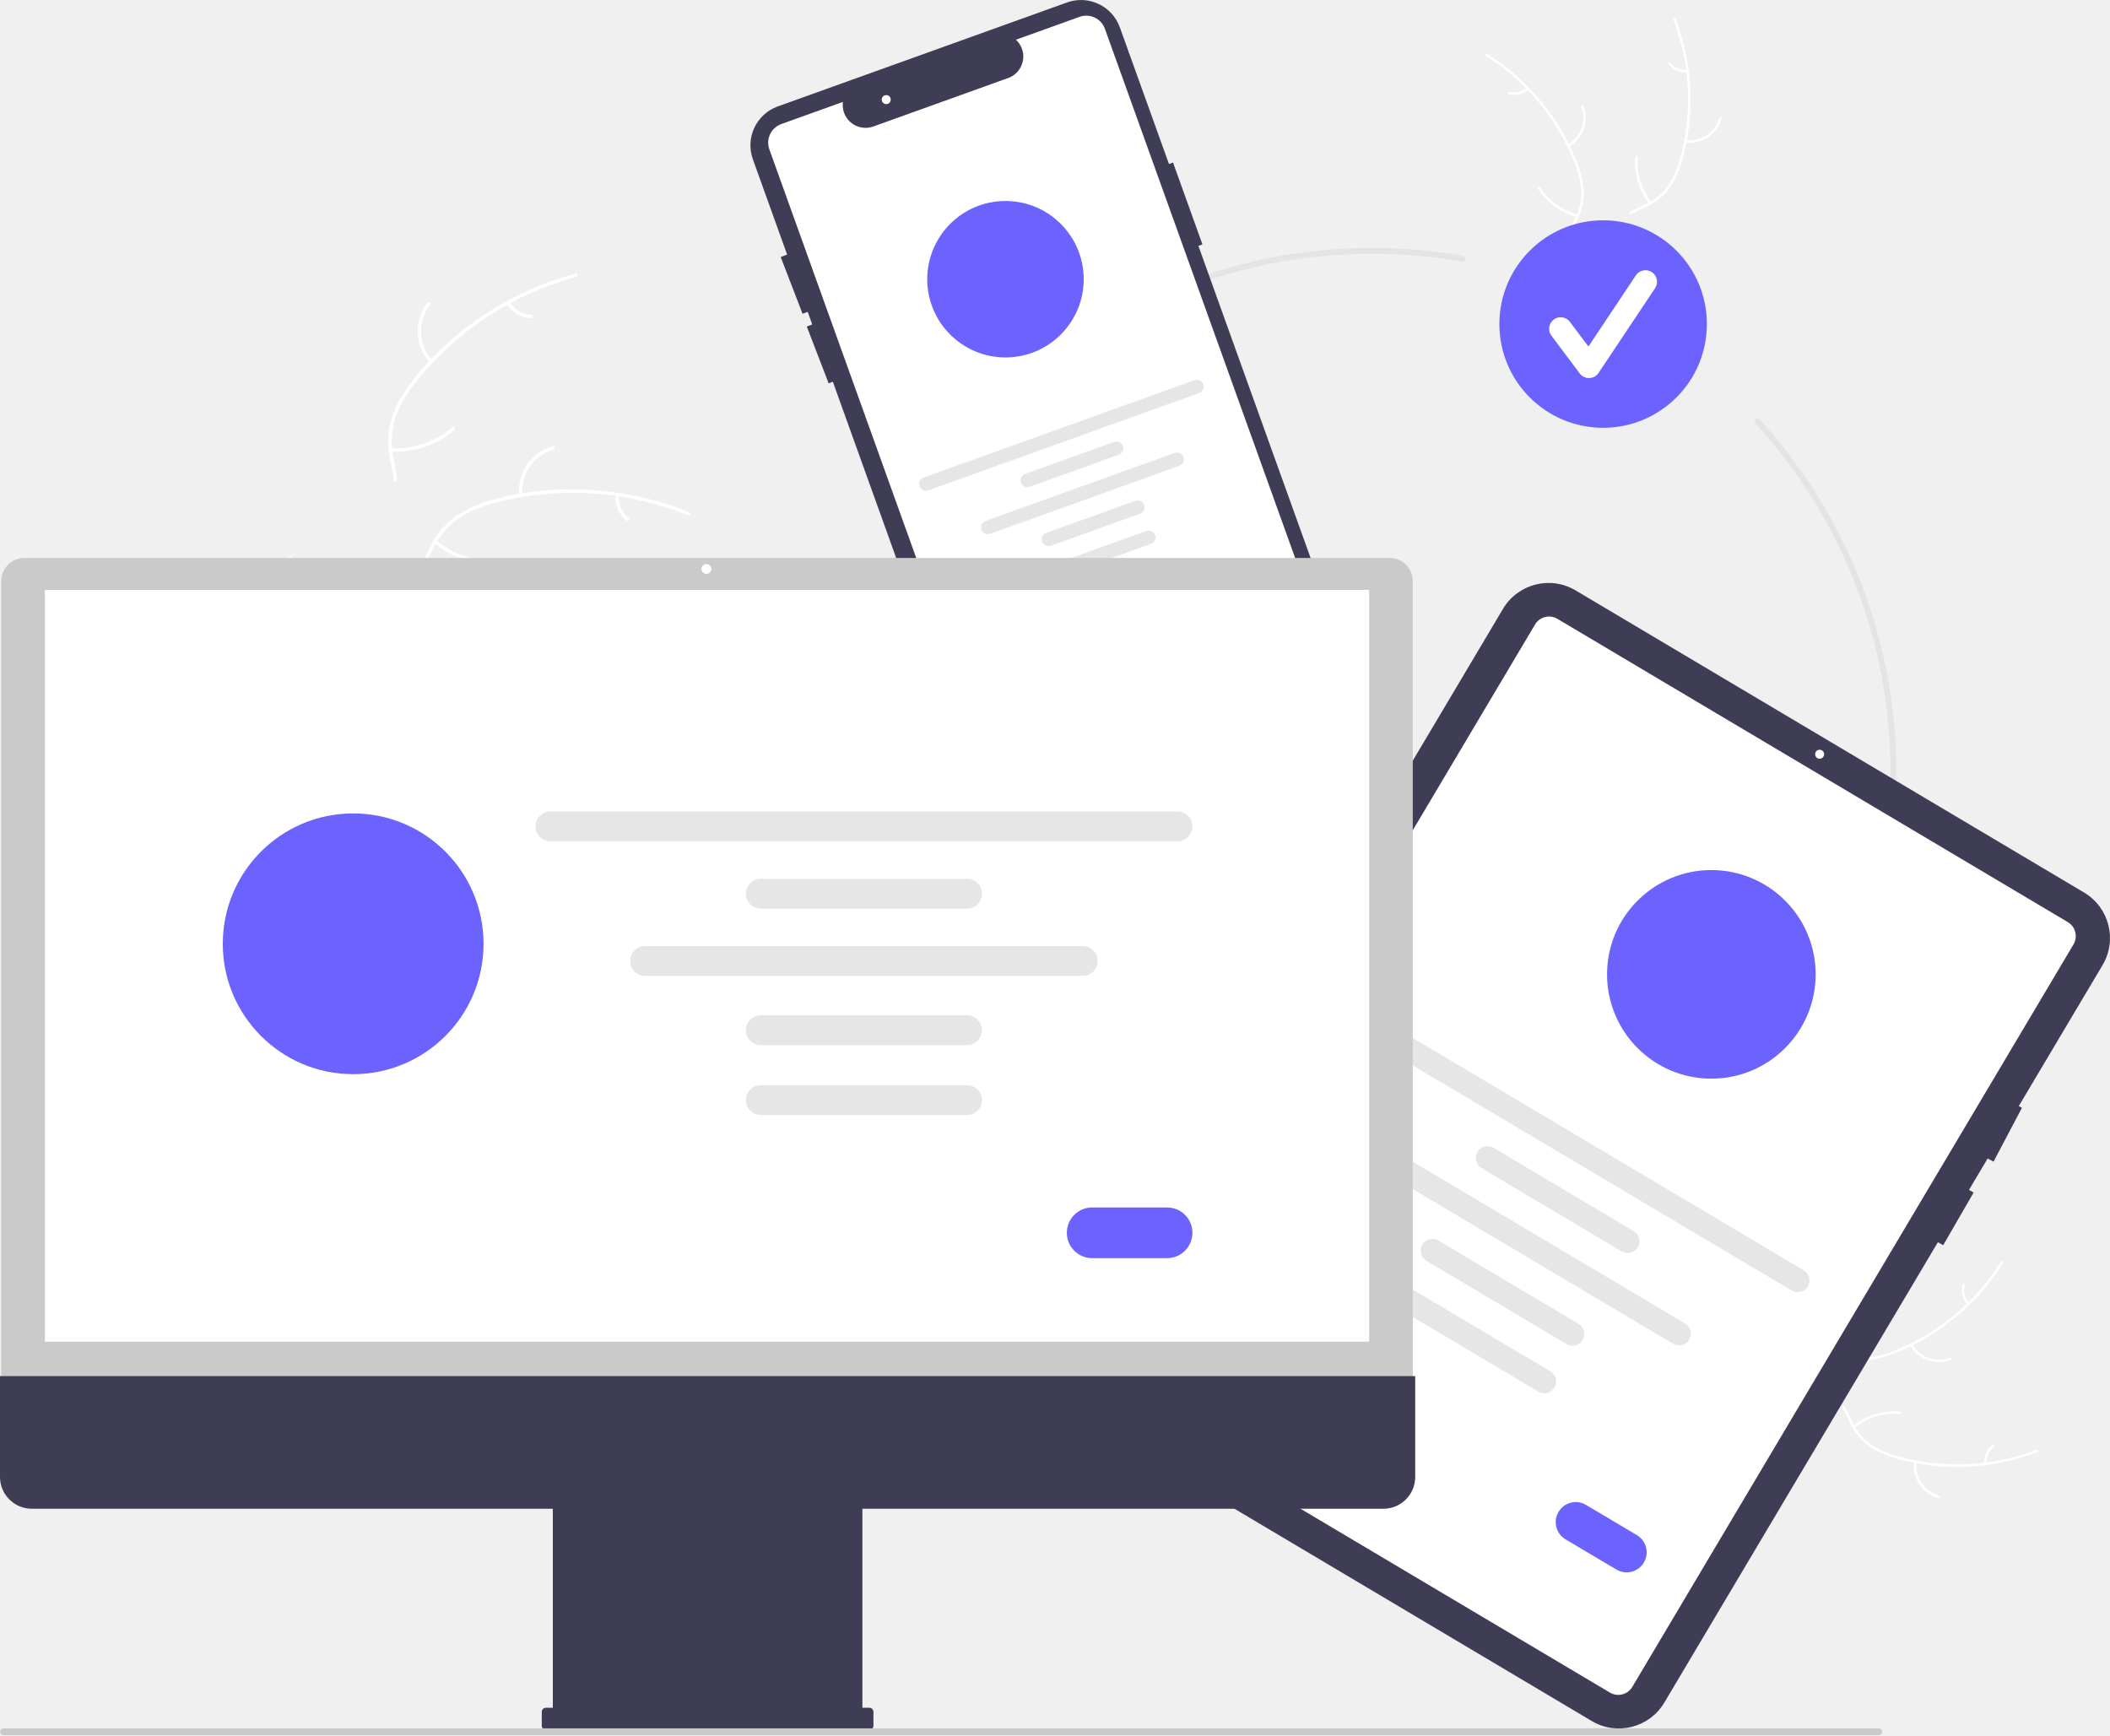
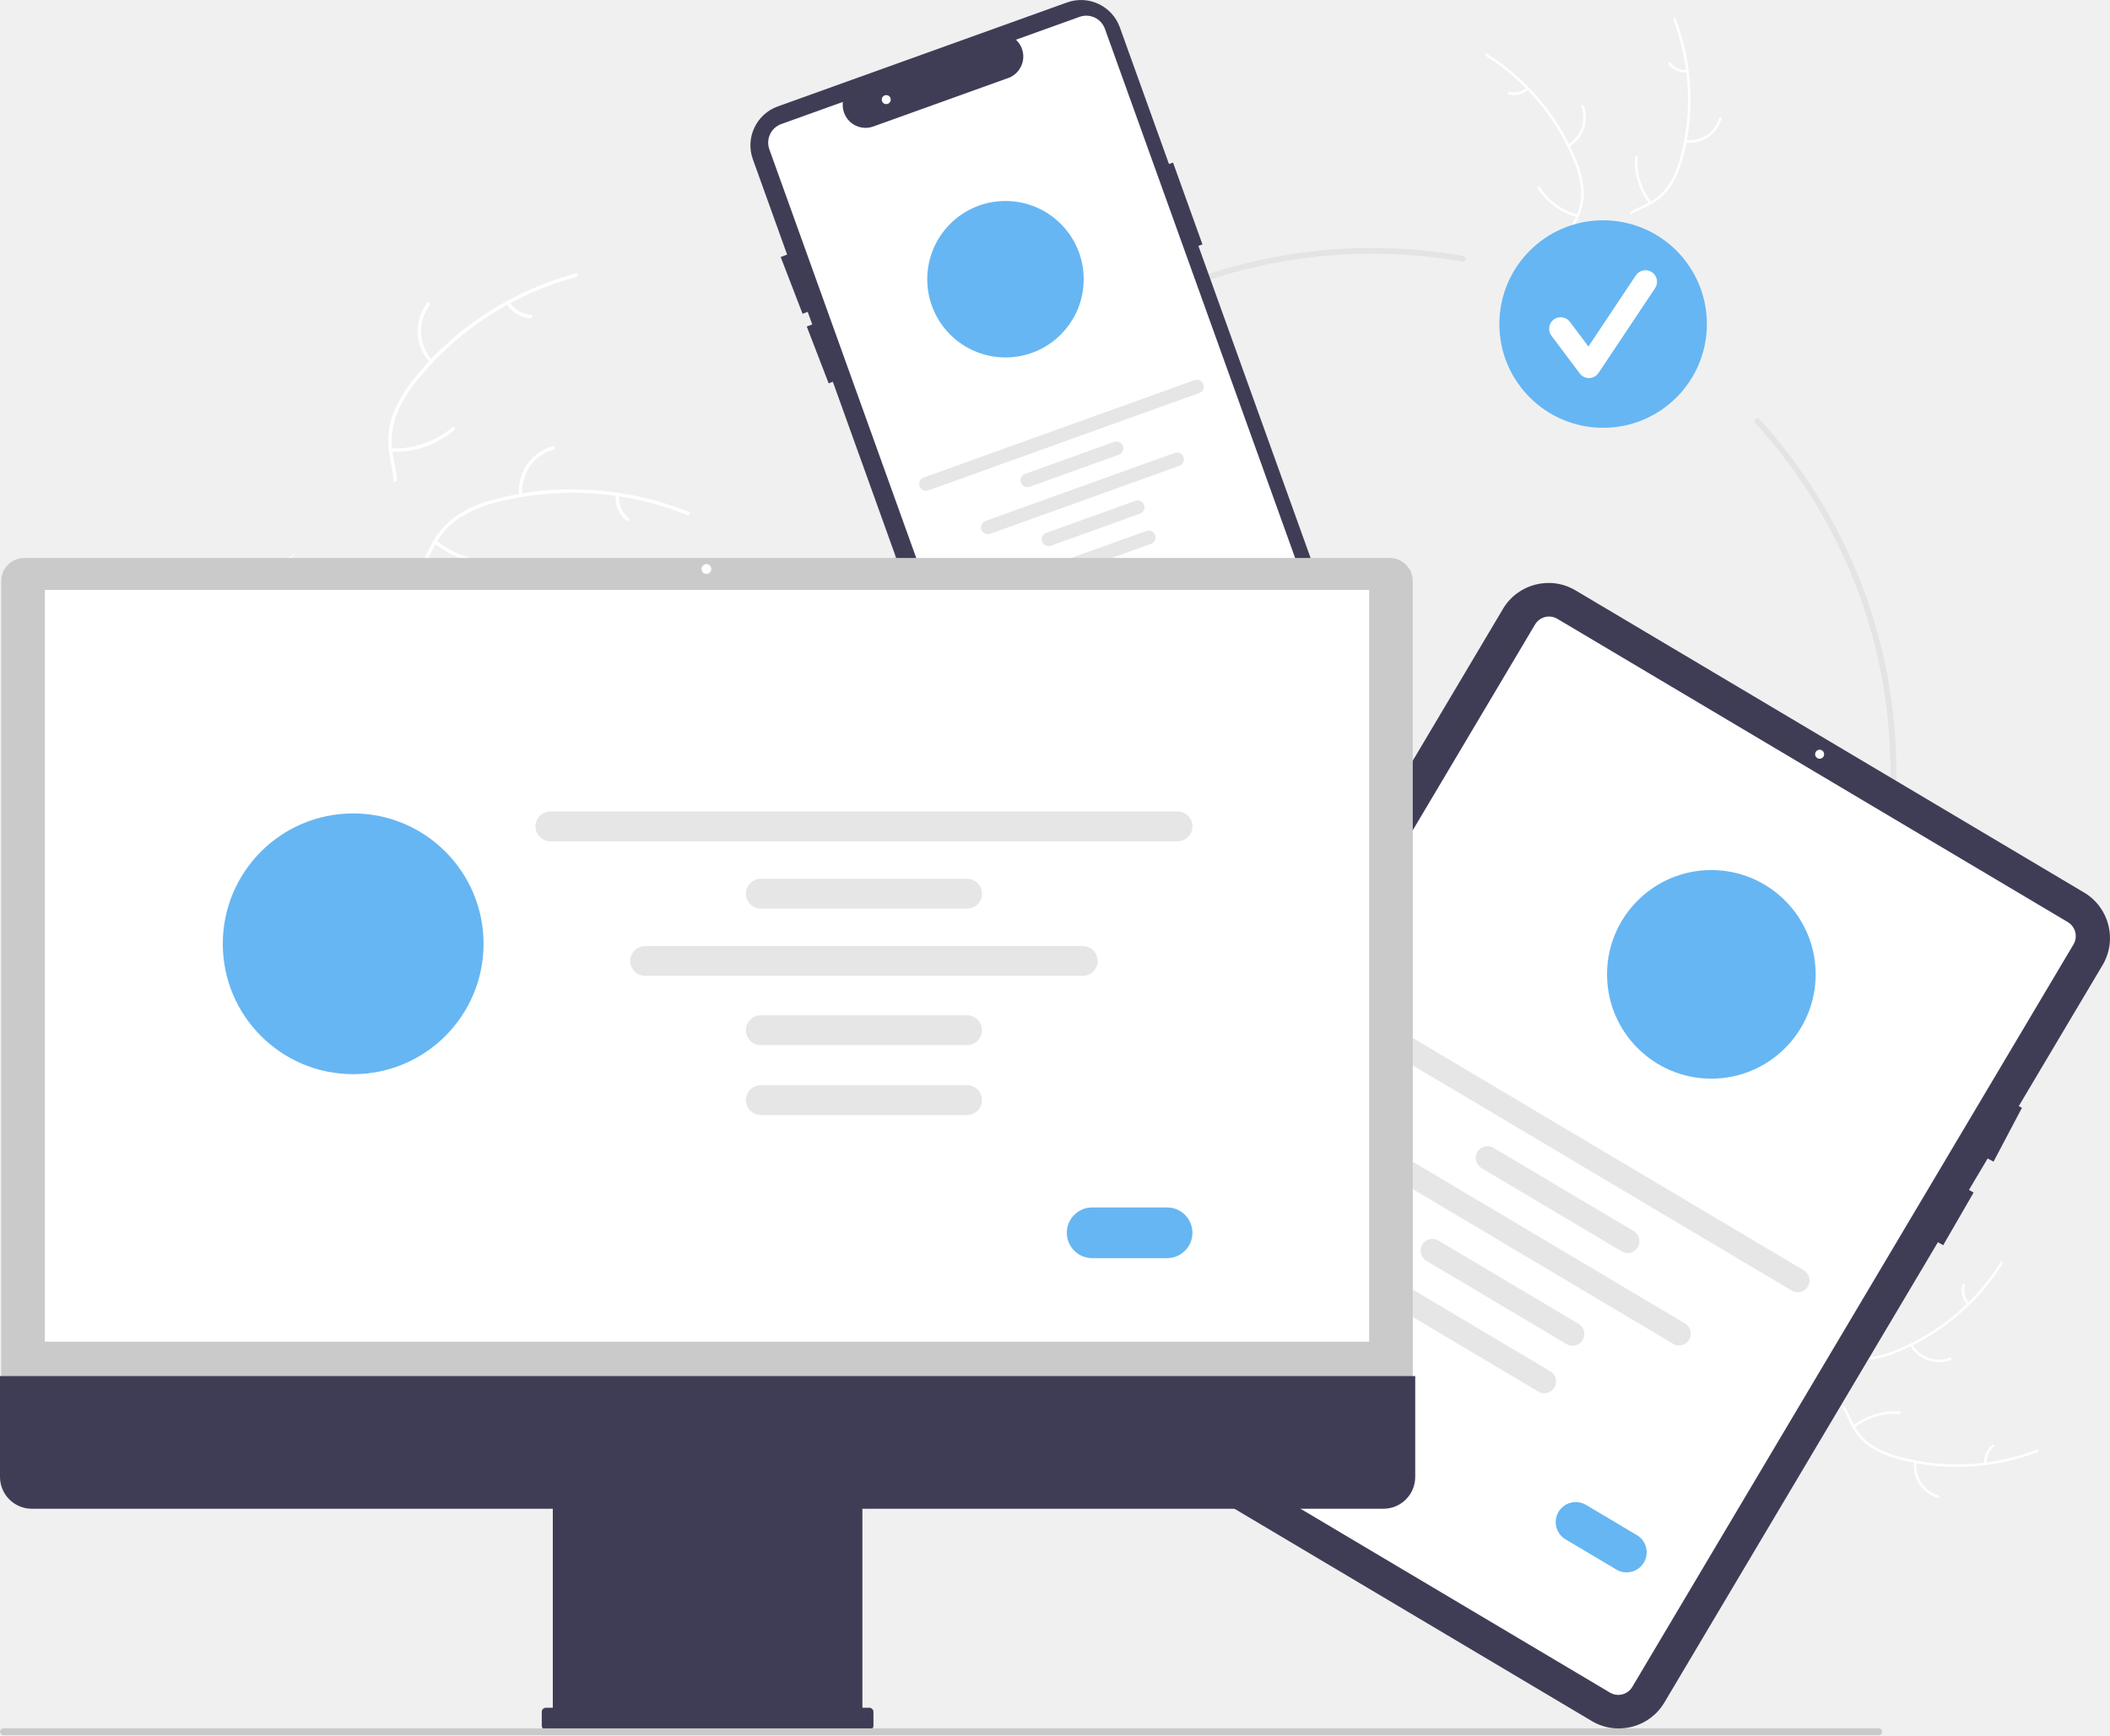
<svg xmlns="http://www.w3.org/2000/svg" data-name="Layer 1" width="728.252" height="598.943" viewBox="0 0 728.252 598.943">
  <path d="M828.549,210.725c4.653-18.979.229-41.112-14.804-53.595a90.031,90.031,0,0,1-22.02,57.757c-5.393,6.171-12.034,12.472-12.296,20.663-.163,5.097,2.325,9.992,5.754,13.767,3.429,3.775,7.754,6.6,12.027,9.381l.628,1.107C811.595,245.929,823.896,229.704,828.549,210.725Z" transform="translate(-235.874 -150.5287)" fill="#f0f0f0" />
  <path d="M813.443,157.407a76.953,76.953,0,0,1,2.45,47.282,33.138,33.138,0,0,1-4.048,9.561,19.006,19.006,0,0,1-7.557,6.554c-2.825,1.429-5.879,2.563-8.308,4.653a11.638,11.638,0,0,0-3.915,8.675c-.117,4.087,1.241,7.972,2.701,11.725,1.621,4.167,3.371,8.47,2.996,13.032-.045.553.815.591.86.039.652-7.938-4.739-14.643-5.594-22.342-.399-3.593.282-7.327,2.939-9.947,2.323-2.291,5.472-3.463,8.344-4.884a20.281,20.281,0,0,0,7.628-6.133,30.636,30.636,0,0,0,4.401-9.37A74.658,74.658,0,0,0,819.326,183.11a78.317,78.317,0,0,0-5.121-26.104c-.197-.516-.958-.112-.763.401Z" transform="translate(-235.874 -150.5287)" fill="#fff" />
  <path d="M817.533,199.737a11.545,11.545,0,0,0,12.52-8.171c.156-.532-.663-.799-.819-.266a10.691,10.691,0,0,1-11.661,7.577c-.549-.072-.585.789-.039.86Z" transform="translate(-235.874 -150.5287)" fill="#fff" />
  <path d="M805.816,220.269a22.253,22.253,0,0,1-4.721-15.515c.043-.553-.817-.591-.86-.039A23.146,23.146,0,0,0,805.18,220.85c.345.435.979-.148.636-.581Z" transform="translate(-235.874 -150.5287)" fill="#fff" />
  <path d="M818.083,174.658a6.535,6.535,0,0,1-5.675-2.5c-.34-.439-.973.145-.636.581a7.323,7.323,0,0,0,6.272,2.779.445.445,0,0,0,.45-.411.433.433,0,0,0-.411-.45Z" transform="translate(-235.874 -150.5287)" fill="#fff" />
  <path d="M748.735,169.416c.204.28.409.56.611.847a86.065,86.065,0,0,1,7.223,11.948c.166.32.329.647.486.971a90.732,90.732,0,0,1,8.806,32.223,88.112,88.112,0,0,1,.062,13.388c-.441,6.156-1.408,12.796.164,18.568a15.114,15.114,0,0,0,.583,1.778l29.769,11.347c.081-.008.159-.009.24-.017l1.168.507c.033-.229.061-.467.094-.695.019-.133.032-.268.052-.4.011-.089.021-.179.036-.258.004-.03.007-.059.008-.082.015-.08.02-.156.033-.229q.247-1.994.467-3.999c.003-.007.003-.007-.001-.016a129.556,129.556,0,0,0,.007-30.63c-.04-.303-.077-.613-.131-.921a84.079,84.079,0,0,0-2.977-13.394,74.329,74.329,0,0,0-2.609-7.054A61.81,61.81,0,0,0,782.497,186.96c-8.528-9.707-20.066-16.579-32.789-17.484C749.382,169.453,749.063,169.432,748.735,169.416Z" transform="translate(-235.874 -150.5287)" fill="#f0f0f0" />
  <path d="M748.658,169.819a76.953,76.953,0,0,1,30.424,36.277,33.138,33.138,0,0,1,2.525,10.071,19.006,19.006,0,0,1-2.088,9.783c-1.395,2.841-3.151,5.586-3.832,8.717a11.638,11.638,0,0,0,2.097,9.284c2.367,3.334,5.79,5.618,9.216,7.735,3.803,2.351,7.791,4.733,10.239,8.601.297.469,1.007-.019.71-.487-4.259-6.73-12.6-8.838-17.918-14.471-2.482-2.628-4.186-6.02-3.642-9.711.476-3.227,2.284-6.059,3.722-8.924a20.281,20.281,0,0,0,2.398-9.489,30.636,30.636,0,0,0-2.128-10.131,74.658,74.658,0,0,0-11.549-20.275,78.317,78.317,0,0,0-19.805-17.759c-.468-.294-.833.487-.368.779Z" transform="translate(-235.874 -150.5287)" fill="#fff" />
  <path d="M777.409,201.155a11.545,11.545,0,0,0,5.077-14.062c-.196-.518-1.011-.238-.814.281a10.691,10.691,0,0,1-4.749,13.071c-.482.273.007.982.487.71Z" transform="translate(-235.874 -150.5287)" fill="#fff" />
  <path d="M780.415,224.603a22.253,22.253,0,0,1-13.11-9.545c-.298-.468-1.008.02-.71.487a23.146,23.146,0,0,0,13.663,9.905c.538.139.693-.708.158-.847Z" transform="translate(-235.874 -150.5287)" fill="#fff" />
  <path d="M762.749,180.8a6.535,6.535,0,0,1-6.036,1.421c-.535-.146-.69.702-.158.847a7.323,7.323,0,0,0,6.681-1.557.445.445,0,0,0,.112-.599.433.433,0,0,0-.599-.112Z" transform="translate(-235.874 -150.5287)" fill="#fff" />
  <path d="M709.374,598.115c-99.804,0-181-81.196-181-181s81.196-181,181-181a182.729,182.729,0,0,1,31.477,2.728 1.0 1,0,1,1-.345,1.97A180.782,180.782,0,0,0,709.374,238.115c-98.701,0-179,80.299-179,179s80.299,179,179,179,179-80.299,179-179a178.548,178.548,0,0,0-46.695-120.569,1,1,0,0,1,1.478-1.348,180.544,180.544,0,0,1,47.217,121.916C890.374,516.919,809.178,598.115,709.374,598.115Z" transform="translate(-235.874 -150.5287)" fill="#e4e4e4" />
-   <circle cx="553.307" cy="111.852" r="35.811" fill="#6c63ff" />
+   <circle cx="553.307" cy="111.852" r="35.811" fill="#66b6f3" />
  <path d="M784.296,281.019a3.982,3.982,0,0,1-3.186-1.594l-9.77-13.027a3.983,3.983,0,1,1,6.374-4.78l6.392,8.522,16.416-24.624a3.984,3.984,0,0,1,6.629,4.419l-19.54,29.309a3.985,3.985,0,0,1-3.204,1.773C784.37,281.018,784.333,281.019,784.296,281.019Z" transform="translate(-235.874 -150.5287)" fill="#fff" />
  <path d="M704.717,389.026,649.494,235.396l1.4-.503-10.156-28.257-1.4.504-16.956-47.169a14.255,14.255,0,0,0-18.237-8.593l-99.833,35.885a14.256,14.256,0,0,0-8.594,18.237l11.822,32.889-2.213.852,7.547,19.597,1.771-.682,1.567,4.359-1.885.726,7.547,19.597,1.444-.556,54.736,152.274a14.23,14.23,0,0,0,18.238,8.594l99.832-35.885A14.273,14.273,0,0,0,704.717,389.026Z" transform="translate(-235.874 -150.5287)" fill="#3f3d56" />
  <path d="M591.041,438.086a6.845,6.845,0,0,1-6.424-4.524L501.412,202.087a6.831,6.831,0,0,1,4.118-8.739l21.241-7.635-.032.743a7.874,7.874,0,0,0,10.53,7.742L584.41,177.254a7.974,7.974,0,0,0,4.488-5.636,7.808,7.808,0,0,0-1.861-6.835l-.498-.553,21.941-7.887a6.84,6.84,0,0,1,8.739,4.118L696.604,381.306a18.147,18.147,0,0,1-10.927,23.188L593.356,437.68A6.842,6.842,0,0,1,591.041,438.086Z" transform="translate(-235.874 -150.5287)" fill="#fff" />
-   <circle cx="347.033" cy="96.377" r="27" fill="#6c63ff" />
+   <circle cx="347.033" cy="96.377" r="27" fill="#66b6f3" />
  <path d="M649.813,286.17l-93.502,33.61a2.362,2.362,0,1,1-1.598-4.445l93.502-33.61a2.362,2.362,0,0,1,1.598,4.445Z" transform="translate(-235.874 -150.5287)" fill="#e6e6e6" />
  <path d="M622.046,307.48l-30.756,11.055a2.362,2.362,0,1,1-1.598-4.445l30.756-11.055a2.362,2.362,0,0,1,1.598,4.445Z" transform="translate(-235.874 -150.5287)" fill="#e6e6e6" />
  <path d="M629.361,327.831l-30.756,11.055a2.362,2.362,0,1,1-1.598-4.445L627.763,323.386a2.362,2.362,0,0,1,1.598,4.445Z" transform="translate(-235.874 -150.5287)" fill="#e6e6e6" />
  <path d="M633.108,338.255,602.352,349.31a2.362,2.362,0,1,1-1.598-4.445l30.756-11.055a2.362,2.362,0,1,1,1.598,4.445Z" transform="translate(-235.874 -150.5287)" fill="#e6e6e6" />
  <path d="M642.901,311.313l-65.253,23.456a2.362,2.362,0,1,1-1.598-4.445l65.253-23.456a2.362,2.362,0,1,1,1.598,4.445Z" transform="translate(-235.874 -150.5287)" fill="#e6e6e6" />
-   <path d="M629.758,363.558l-11.167,4.014a4.016,4.016,0,0,1-2.717-7.559l11.167-4.014a4.016,4.016,0,0,1,2.717,7.559Z" transform="translate(-235.874 -150.5287)" fill="#6c63ff" />
+   <path d="M629.758,363.558l-11.167,4.014a4.016,4.016,0,0,1-2.717-7.559l11.167-4.014a4.016,4.016,0,0,1,2.717,7.559Z" transform="translate(-235.874 -150.5287)" fill="#66b6f3" />
  <circle cx="305.882" cy="34.38" r="1.553" fill="#fff" />
  <path d="M363.157,272.252c17.406-20.488,45.647-33.401,71.684-26.706a123.863,123.863,0,0,0-46.635,71.113c-2.531,10.987-4.202,23.471-13.122,30.366-5.55,4.291-13.014,5.464-19.986,4.685-6.972-.779-13.608-3.323-20.155-5.845l-1.741.193C337.581,319.535,345.752,292.741,363.157,272.252Z" transform="translate(-235.874 -150.5287)" fill="#f0f0f0" />
  <path d="M434.775,246.107a105.87,105.87,0,0,0-54.686,35.389,45.591,45.591,0,0,0-7.395,12.221,26.149,26.149,0,0,0-1.213,13.708c.685,4.301,1.883,8.62,1.511,13.013a16.011,16.011,0,0,1-6.514,11.358c-4.461,3.426-9.887,5.044-15.248,6.442-5.953,1.552-12.16,3.07-16.944,7.166-.58.496-1.316-.432-.737-.928,8.323-7.127,20.144-6.522,29.417-11.776,4.327-2.452,7.941-6.222,8.719-11.295.681-4.436-.551-8.892-1.282-13.24a27.903,27.903,0,0,1,.687-13.448,42.148,42.148,0,0,1,6.898-12.46,102.712,102.712,0,0,1,23.391-21.986A107.747,107.747,0,0,1,434.607,244.933c.735-.197.898.978.168,1.173Z" transform="translate(-235.874 -150.5287)" fill="#fff" />
  <path d="M384.289,275.674a15.884,15.884,0,0,1-.985-20.544c.467-.602,1.425.095.957.699a14.708,14.708,0,0,0,.955,19.109c.524.554-.407,1.288-.928.737Z" transform="translate(-235.874 -150.5287)" fill="#fff" />
  <path d="M370.846,305.29A30.615,30.615,0,0,0,391.948,298.044c.581-.494,1.318.434.737.928a31.844,31.844,0,0,1-21.974,7.495c-.763-.034-.624-1.211.135-1.177Z" transform="translate(-235.874 -150.5287)" fill="#fff" />
  <path d="M411.802,254.842a8.991,8.991,0,0,0,7.362,4.311c.763.025.623,1.202-.135,1.177a10.075,10.075,0,0,1-8.155-4.751.612.612,0,0,1,.095-.832.595.595,0,0,1,.832.095Z" transform="translate(-235.874 -150.5287)" fill="#fff" />
  <path d="M473.557,327.924c-.477-.002-.954-.004-1.437.002a118.406,118.406,0,0,0-19.142,1.581c-.49.073-.986.154-1.474.241a124.827,124.827,0,0,0-43.022,16.163,121.222,121.222,0,0,0-14.975,10.724c-6.508,5.454-13.13,11.886-20.832,14.787a20.794,20.794,0,0,1-2.452.784L333.573,348.168c-.056-.096-.118-.185-.174-.281l-1.507-.893c.229-.221.471-.445.7-.665.132-.129.273-.252.405-.38.091-.084.182-.168.259-.249.03-.028.061-.056.085-.076.077-.081.157-.148.229-.221q2.024-1.883,4.082-3.745c.005-.008.005-.008.019-.011,10.477-9.428,21.834-18.064,34.14-24.703.37-.2.746-.408,1.133-.596a115.674,115.674,0,0,1,17.332-7.48,102.264,102.264,0,0,1,9.967-2.779,85.037,85.037,0,0,1,26.536-1.658c17.697,1.681,34.66,9.004,45.927,22.457C472.994,327.233,473.274,327.572,473.557,327.924Z" transform="translate(-235.874 -150.5287)" fill="#f0f0f0" />
  <path d="M473.169,328.336a105.87,105.87,0,0,0-64.97-4.669,45.591,45.591,0,0,0-13.263,5.305,26.149,26.149,0,0,0-9.222,10.215c-2.043,3.846-3.686,8.017-6.628,11.299a16.011,16.011,0,0,1-12.04,5.147c-5.624.049-10.931-1.926-16.053-4.037-5.687-2.344-11.558-4.87-17.844-4.479-.762.047-.79-1.137-.03-1.184,10.936-.679,20.011,6.921,30.578,8.308,4.931.647,10.086-.187,13.762-3.769,3.214-3.132,4.913-7.431,6.948-11.344a27.902,27.902,0,0,1,8.645-10.324,42.148,42.148,0,0,1,13.01-5.796,102.713,102.713,0,0,1,31.914-3.472,107.747,107.747,0,0,1,35.765,7.761c.705.285.128,1.321-.572,1.038Z" transform="translate(-235.874 -150.5287)" fill="#fff" />
  <path d="M415.057,321.547a15.884,15.884,0,0,1,11.583-16.996c.736-.2,1.081.934.344,1.134a14.708,14.708,0,0,0-10.742,15.832c.084.758-1.101.783-1.184.03Z" transform="translate(-235.874 -150.5287)" fill="#fff" />
  <path d="M386.493,337.1a30.615,30.615,0,0,0,21.211,6.92c.762-.045.791,1.14.03,1.184a31.844,31.844,0,0,1-22.057-7.245c-.589-.487.231-1.343.816-.859Z" transform="translate(-235.874 -150.5287)" fill="#fff" />
  <path d="M449.567,321.479a8.991,8.991,0,0,0,3.282,7.875c.594.479-.226,1.335-.816.859a10.075,10.075,0,0,1-3.651-8.703.612.612,0,0,1,.577-.607.595.595,0,0,1,.607.577Z" transform="translate(-235.874 -150.5287)" fill="#fff" />
  <path d="M885.524,666.043c18.979,4.653,41.112.229,53.595-14.804a90.031,90.031,0,0,1-57.757-22.02c-6.171-5.393-12.472-12.034-20.663-12.296-5.097-.163-9.992,2.325-13.767,5.754-3.775,3.429-6.6,7.754-9.381,12.027l-1.107.628C850.32,649.088,866.545,661.389,885.524,666.043Z" transform="translate(-235.874 -150.5287)" fill="#f0f0f0" />
  <path d="M938.842,650.936a76.953,76.953,0,0,1-47.282,2.45,33.138,33.138,0,0,1-9.561-4.048,19.006,19.006,0,0,1-6.554-7.557c-1.429-2.825-2.563-5.879-4.653-8.308a11.638,11.638,0,0,0-8.675-3.915c-4.087-.117-7.972,1.241-11.725,2.701-4.167,1.621-8.47,3.371-13.032,2.996-.553-.045-.591.815-.039.86,7.938.652,14.643-4.739,22.342-5.594,3.593-.399,7.327.282,9.947,2.939,2.291,2.323,3.463,5.472,4.884,8.344a20.281,20.281,0,0,0,6.133,7.628,30.636,30.636,0,0,0,9.37,4.401,74.657,74.657,0,0,0,23.142,2.986,78.317,78.317,0,0,0,26.104-5.121c.516-.197.112-.958-.401-.763Z" transform="translate(-235.874 -150.5287)" fill="#fff" />
  <path d="M896.512,655.026a11.545,11.545,0,0,0,8.171,12.52c.532.156.799-.663.266-.819a10.691,10.691,0,0,1-7.577-11.661c.072-.549-.789-.585-.86-.039Z" transform="translate(-235.874 -150.5287)" fill="#fff" />
  <path d="M875.98,643.309a22.253,22.253,0,0,1,15.515-4.721c.553.043.591-.817.039-.86a23.146,23.146,0,0,0-16.135,4.945c-.435.345.148.979.581.636Z" transform="translate(-235.874 -150.5287)" fill="#fff" />
  <path d="M921.591,655.577a6.535,6.535,0,0,1,2.5-5.675c.439-.34-.145-.973-.581-.636a7.323,7.323,0,0,0-2.779,6.272.445.445,0,0,0,.411.45.433.433,0,0,0,.45-.411Z" transform="translate(-235.874 -150.5287)" fill="#fff" />
  <path d="M926.833,586.228c-.28.204-.56.409-.847.611a86.065,86.065,0,0,1-11.948,7.223c-.32.166-.647.329-.971.486a90.732,90.732,0,0,1-32.223,8.806,88.112,88.112,0,0,1-13.388.062c-6.156-.441-12.796-1.408-18.568.164a15.114,15.114,0,0,0-1.778.583l-11.347,29.769c.008.081.009.159.017.24l-.507,1.168c.229.033.467.061.695.094.133.019.268.032.4.052.089.011.179.021.258.036.03.004.059.007.082.008.08.015.156.02.229.033q1.994.247,3.999.467c.007.003.007.003.016-.001a129.556,129.556,0,0,0,30.63.007c.303-.04.613-.077.921-.131a84.079,84.079,0,0,0,13.394-2.977,74.329,74.329,0,0,0,7.054-2.609,61.81,61.81,0,0,0,16.335-10.326c9.707-8.528,16.579-20.066,17.484-32.789C926.796,586.876,926.817,586.556,926.833,586.228Z" transform="translate(-235.874 -150.5287)" fill="#f0f0f0" />
  <path d="M926.43,586.151a76.953,76.953,0,0,1-36.277,30.424,33.138,33.138,0,0,1-10.071,2.525,19.006,19.006,0,0,1-9.783-2.088c-2.841-1.395-5.586-3.151-8.717-3.832a11.638,11.638,0,0,0-9.284,2.097c-3.334,2.367-5.618,5.79-7.735,9.216-2.351,3.803-4.733,7.791-8.601,10.239-.469.297.019,1.007.487.71,6.73-4.259,8.838-12.6,14.471-17.918,2.628-2.482,6.02-4.186,9.711-3.642,3.227.476,6.059,2.284,8.924,3.722a20.281,20.281,0,0,0,9.489,2.398,30.636,30.636,0,0,0,10.131-2.128,74.658,74.658,0,0,0,20.275-11.549A78.317,78.317,0,0,0,927.208,586.519c.294-.468-.487-.833-.779-.368Z" transform="translate(-235.874 -150.5287)" fill="#fff" />
  <path d="M895.094,614.902a11.545,11.545,0,0,0,14.062,5.077c.518-.196.238-1.011-.281-.814a10.691,10.691,0,0,1-13.071-4.749c-.273-.482-.982.007-.71.487Z" transform="translate(-235.874 -150.5287)" fill="#fff" />
  <path d="M871.646,617.909a22.253,22.253,0,0,1,9.545-13.11c.468-.298-.02-1.008-.487-.71a23.146,23.146,0,0,0-9.905,13.663c-.139.538.708.693.847.158Z" transform="translate(-235.874 -150.5287)" fill="#fff" />
  <path d="M915.449,600.243a6.535,6.535,0,0,1-1.421-6.036c.146-.535-.702-.69-.847-.158a7.323,7.323,0,0,0,1.557,6.681.445.445,0,0,0,.599.112.433.433,0,0,0,.112-.599Z" transform="translate(-235.874 -150.5287)" fill="#fff" />
  <path d="M961.571,483.63l-28.94,48.7,1.1.58-9.8,18.58-2.04-1.08-6.44,10.83,1.6.92-10.5,18.18-1.82-1.05-94.43,158.92a18.274,18.274,0,0,1-25.02,6.37L609.731,640.27a18.272,18.272,0,0,1-6.37-25.02l151.27-254.58a18.274,18.274,0,0,1,25.02-6.37l175.55,104.31A18.281,18.281,0,0,1,961.571,483.63Z" transform="translate(-235.874 -150.5287)" fill="#3f3d56" />
  <path d="M791.537,734.753,615.369,630.076a5.634,5.634,0,0,1-1.963-7.712L765.679,366.09a5.634,5.634,0,0,1,7.712-1.963L949.56,468.804a5.634,5.634,0,0,1,1.963,7.712L799.25,732.79A5.634,5.634,0,0,1,791.537,734.753Z" transform="translate(-235.874 -150.5287)" fill="#fff" />
  <circle cx="628.028" cy="260.333" r="1.553" fill="#fff" />
  <path d="M854.291,595.994,707.234,508.615a4.066,4.066,0,1,1,4.154-6.991l147.057,87.379a4.066,4.066,0,1,1-4.154,6.991Z" transform="translate(-235.874 -150.5287)" fill="#e6e6e6" />
  <path d="M795.572,582.454l-48.371-28.741a4.066,4.066,0,1,1,4.154-6.991l48.371,28.741a4.066,4.066,0,0,1-4.154,6.991Z" transform="translate(-235.874 -150.5287)" fill="#e6e6e6" />
  <path d="M776.554,614.461l-48.371-28.741a4.066,4.066,0,0,1,4.154-6.991l48.371,28.741a4.066,4.066,0,1,1-4.154,6.991Z" transform="translate(-235.874 -150.5287)" fill="#e6e6e6" />
  <path d="M766.813,630.855l-48.371-28.741a4.066,4.066,0,1,1,4.154-6.991l48.371,28.741a4.066,4.066,0,1,1-4.154,6.991Z" transform="translate(-235.874 -150.5287)" fill="#e6e6e6" />
  <path d="M813.325,614.352l-102.627-60.979a4.066,4.066,0,0,1,4.154-6.991l102.627,60.979a4.066,4.066,0,1,1-4.154,6.991Z" transform="translate(-235.874 -150.5287)" fill="#e6e6e6" />
-   <path d="M793.764,692.284l-17.563-10.436a6.914,6.914,0,0,1,7.064-11.888l17.563,10.436a6.914,6.914,0,0,1-7.064,11.888Z" transform="translate(-235.874 -150.5287)" fill="#6c63ff" />
-   <circle cx="590.659" cy="336.314" r="36" fill="#6c63ff" />
+   <path d="M793.764,692.284l-17.563-10.436a6.914,6.914,0,0,1,7.064-11.888l17.563,10.436a6.914,6.914,0,0,1-7.064,11.888Z" transform="translate(-235.874 -150.5287)" fill="#66b6f3" />
+   <circle cx="590.659" cy="336.314" r="36" fill="#66b6f3" />
  <path d="M236.298,633.134H723.479V351.086a7.98,7.98,0,0,0-7.971-7.971H244.269a7.98,7.98,0,0,0-7.971,7.971Z" transform="translate(-235.874 -150.5287)" fill="#cacaca" />
  <rect x="15.476" y="203.611" width="457.077" height="259.491" fill="#fff" />
  <path d="M235.874,625.502v34.805a10.987,10.987,0,0,0,10.987,10.987H426.676v68.689h-2.389a1.427,1.427,0,0,0-1.427,1.427V746.188a1.427,1.427,0,0,0,1.427,1.427H535.914A1.427,1.427,0,0,0,537.341,746.188v-4.778a1.427,1.427,0,0,0-1.427-1.427h-2.389V671.295H713.34a10.987,10.987,0,0,0,10.987-10.987v-34.805Z" transform="translate(-235.874 -150.5287)" fill="#3f3d56" />
  <path d="M642.287,440.923H425.833a5.145,5.145,0,1,1,0-10.29H642.287a5.145,5.145,0,1,1,0,10.29Z" transform="translate(-235.874 -150.5287)" fill="#e6e6e6" />
  <path d="M569.659,464.149H498.461a5.145,5.145,0,1,1,0-10.291h71.198a5.145,5.145,0,1,1,0,10.291Z" transform="translate(-235.874 -150.5287)" fill="#e6e6e6" />
  <path d="M569.659,511.26H498.461a5.145,5.145,0,0,1,0-10.291h71.198a5.145,5.145,0,0,1,0,10.291Z" transform="translate(-235.874 -150.5287)" fill="#e6e6e6" />
  <path d="M569.659,535.39H498.461a5.145,5.145,0,1,1,0-10.29h71.198a5.145,5.145,0,1,1,0,10.29Z" transform="translate(-235.874 -150.5287)" fill="#e6e6e6" />
  <path d="M609.589,487.374H458.531a5.145,5.145,0,1,1,0-10.29H609.589a5.145,5.145,0,1,1,0,10.29Z" transform="translate(-235.874 -150.5287)" fill="#e6e6e6" />
-   <path d="M638.684,584.795H612.832a8.749,8.749,0,0,1,0-17.498h25.852a8.749,8.749,0,0,1,0,17.498Z" transform="translate(-235.874 -150.5287)" fill="#6c63ff" />
-   <circle cx="121.895" cy="325.766" r="45" fill="#6c63ff" />
+   <path d="M638.684,584.795H612.832a8.749,8.749,0,0,1,0-17.498h25.852a8.749,8.749,0,0,1,0,17.498Z" transform="translate(-235.874 -150.5287)" fill="#66b6f3" />
+   <circle cx="121.895" cy="325.766" r="45" fill="#66b6f3" />
  <path d="M884.359,749.471h-647.294a1.191,1.191,0,0,1,0-2.381h647.294a1.191,1.191,0,0,1,0,2.381Z" transform="translate(-235.874 -150.5287)" fill="#cacaca" />
  <circle cx="243.802" cy="196.403" r="1.696" fill="#fff" />
</svg>
